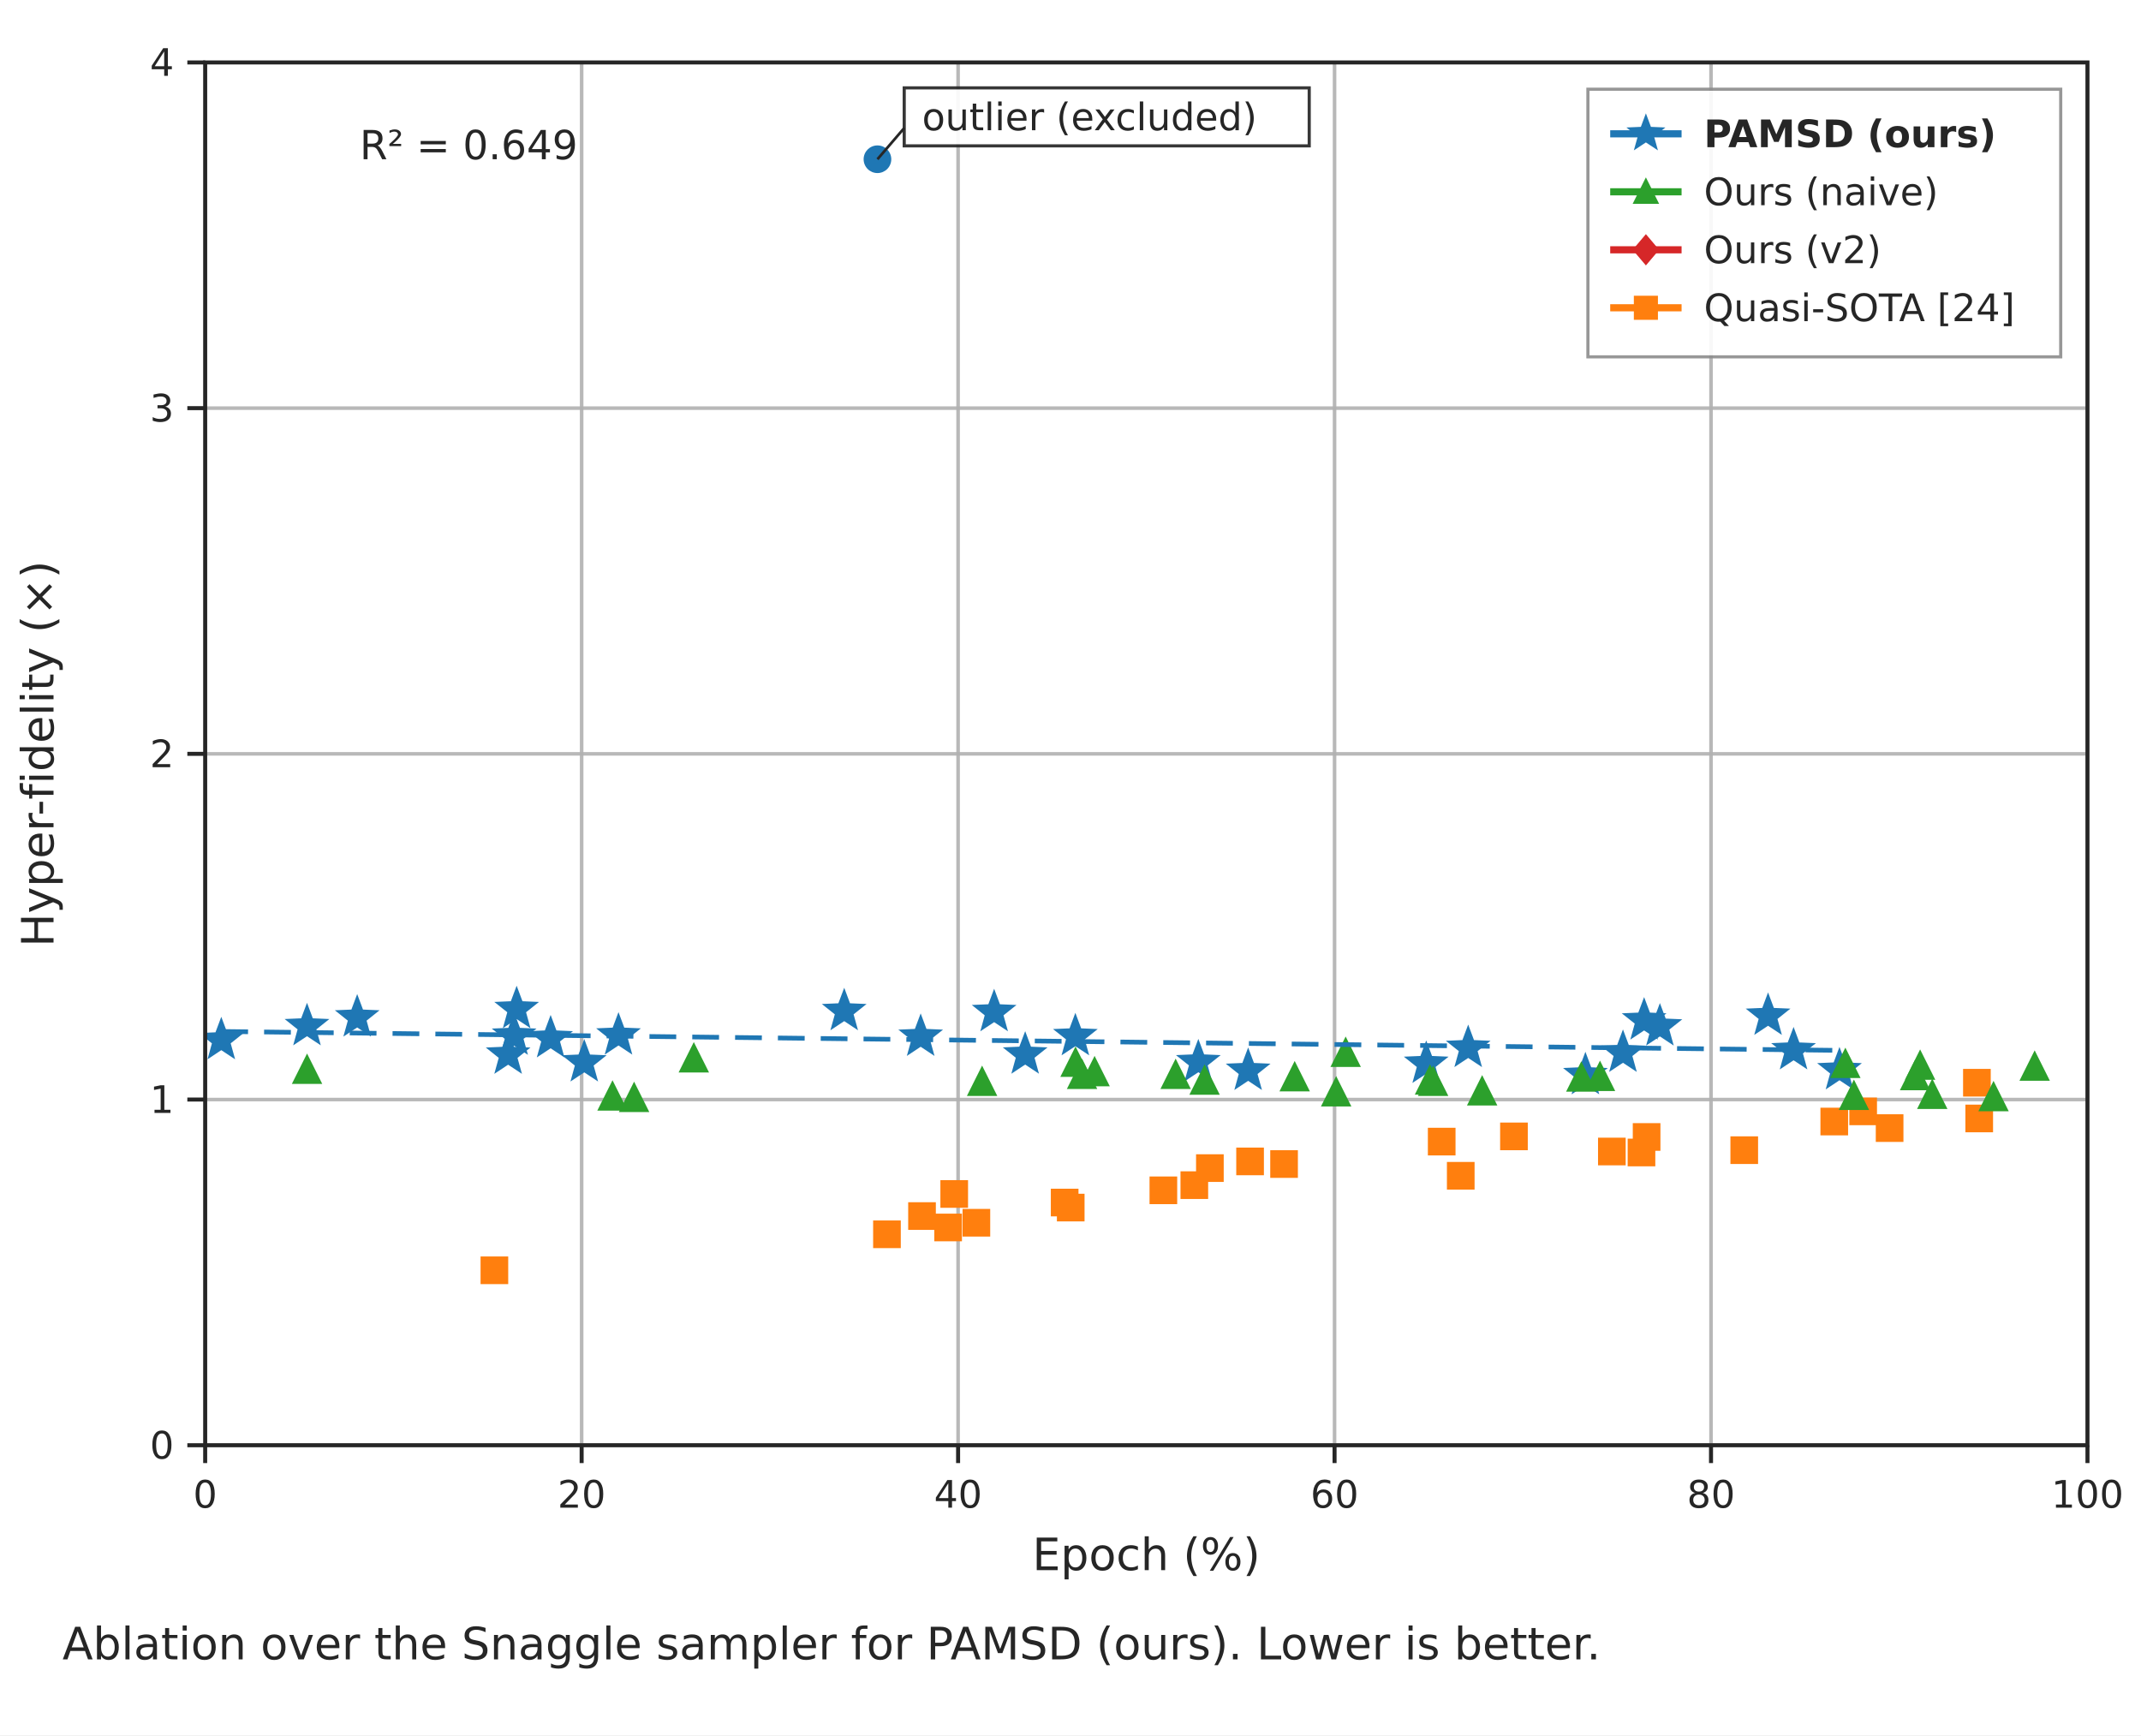
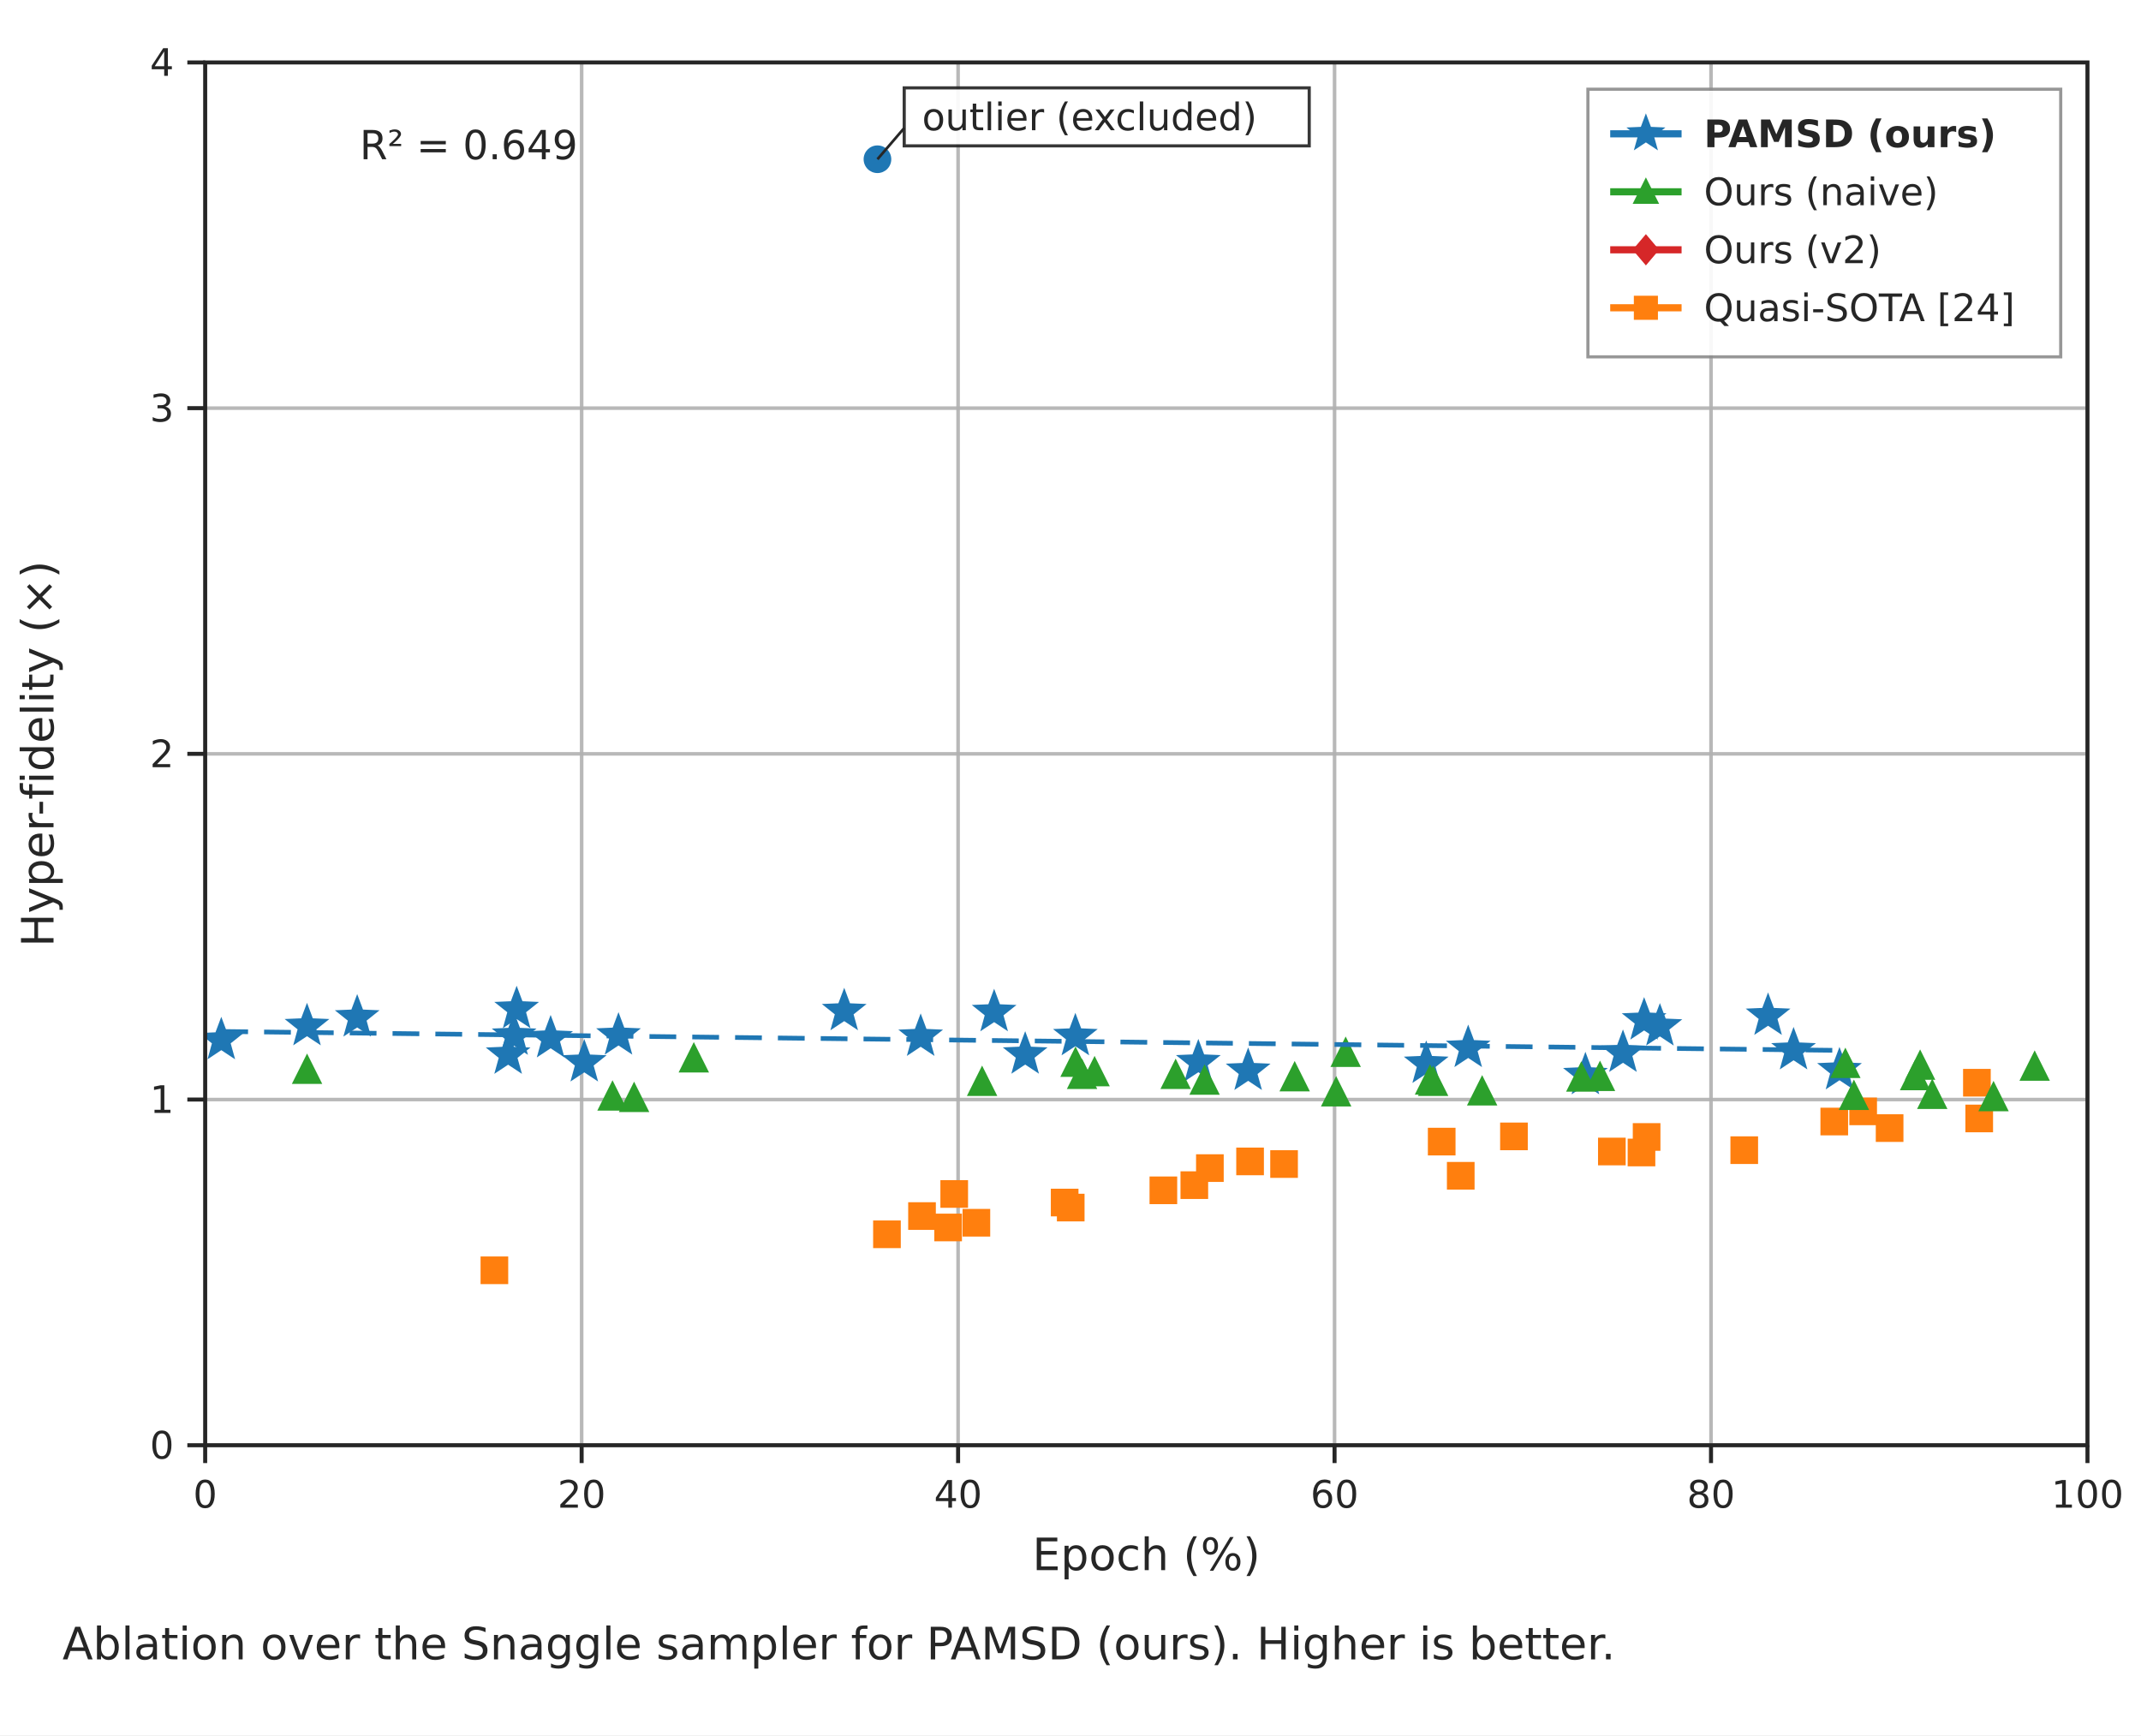
<svg xmlns="http://www.w3.org/2000/svg" viewBox="0 0 480 389" width="480" height="389" font-family="'DejaVu Sans', 'Helvetica Neue', Helvetica, Arial, sans-serif" role="img">
  <defs>
    <pattern id="hatch0" width="5" height="5" patternUnits="userSpaceOnUse" patternTransform="rotate(45)">
      <line x1="0" y1="0" x2="0" y2="5" stroke="#555555" stroke-width="1" />
    </pattern>
    <pattern id="hatch1" width="5" height="5" patternUnits="userSpaceOnUse" patternTransform="rotate(135)">
      <line x1="0" y1="0" x2="0" y2="5" stroke="#555555" stroke-width="1" />
    </pattern>
    <pattern id="hatch2" width="5" height="5" patternUnits="userSpaceOnUse" patternTransform="rotate(0)">
      <line x1="0" y1="0" x2="0" y2="5" stroke="#555555" stroke-width="1" />
    </pattern>
    <pattern id="hatch3" width="5" height="5" patternUnits="userSpaceOnUse" patternTransform="rotate(90)">
      <line x1="0" y1="0" x2="0" y2="5" stroke="#555555" stroke-width="1" />
    </pattern>
  </defs>
  <rect x="0" y="0" width="480" height="389" fill="#ffffff" />
  <g transform="translate(0,0)">
    <clipPath id="clip0">
      <rect x="46" y="14" width="422" height="310" />
    </clipPath>
    <g clip-path="url(#clip0)">
      <line x1="46" y1="14" x2="46" y2="324" stroke="#b0b0b0" stroke-width="0.8" opacity="0.9" />
      <line x1="130.4" y1="14" x2="130.4" y2="324" stroke="#b0b0b0" stroke-width="0.8" opacity="0.9" />
      <line x1="214.8" y1="14" x2="214.8" y2="324" stroke="#b0b0b0" stroke-width="0.8" opacity="0.9" />
      <line x1="299.2" y1="14" x2="299.2" y2="324" stroke="#b0b0b0" stroke-width="0.8" opacity="0.9" />
      <line x1="383.6" y1="14" x2="383.6" y2="324" stroke="#b0b0b0" stroke-width="0.8" opacity="0.9" />
      <line x1="468" y1="14" x2="468" y2="324" stroke="#b0b0b0" stroke-width="0.8" opacity="0.9" />
      <line x1="46" y1="324" x2="468" y2="324" stroke="#b0b0b0" stroke-width="0.8" opacity="0.9" />
      <line x1="46" y1="246.5" x2="468" y2="246.5" stroke="#b0b0b0" stroke-width="0.8" opacity="0.9" />
      <line x1="46" y1="169" x2="468" y2="169" stroke="#b0b0b0" stroke-width="0.8" opacity="0.9" />
      <line x1="46" y1="91.5" x2="468" y2="91.5" stroke="#b0b0b0" stroke-width="0.8" opacity="0.9" />
      <line x1="46" y1="14" x2="468" y2="14" stroke="#b0b0b0" stroke-width="0.8" opacity="0.9" />
      <polygon points="113.92,231.2 115.22,234.68 118.93,234.84 116.02,237.16 117.02,240.74 113.92,238.69 110.82,240.74 111.81,237.16 108.91,234.84 112.62,234.68" fill="#1f77b4" />
      <polygon points="268.66,232.9 269.96,236.38 273.67,236.54 270.76,238.85 271.75,242.43 268.66,240.38 265.56,242.43 266.55,238.85 263.64,236.54 267.35,236.38" fill="#1f77b4" />
      <polygon points="189.27,221.44 190.57,224.92 194.28,225.08 191.37,227.4 192.36,230.97 189.27,228.92 186.17,230.97 187.16,227.4 184.25,225.08 187.96,224.92" fill="#1f77b4" />
      <polygon points="319.75,233.25 321.05,236.73 324.76,236.89 321.85,239.2 322.84,242.78 319.75,240.73 316.65,242.78 317.64,239.2 314.73,236.89 318.45,236.73" fill="#1f77b4" />
      <polygon points="49.61,227.95 50.91,231.43 54.62,231.59 51.72,233.9 52.71,237.48 49.61,235.43 46.52,237.48 47.51,233.9 44.6,231.59 48.31,231.43" fill="#1f77b4" />
      <polygon points="222.88,221.66 224.18,225.14 227.89,225.3 224.98,227.62 225.98,231.2 222.88,229.15 219.78,231.2 220.77,227.62 217.87,225.3 221.58,225.14" fill="#1f77b4" />
      <polygon points="115.83,220.98 117.13,224.46 120.84,224.62 117.94,226.93 118.93,230.51 115.83,228.46 112.74,230.51 113.73,226.93 110.82,224.62 114.53,224.46" fill="#1f77b4" />
      <polygon points="80.08,222.85 81.38,226.33 85.09,226.49 82.19,228.81 83.18,232.39 80.08,230.34 76.98,232.39 77.98,228.81 75.07,226.49 78.78,226.33" fill="#1f77b4" />
      <polygon points="396.39,222.48 397.69,225.96 401.4,226.12 398.5,228.43 399.49,232.01 396.39,229.96 393.29,232.01 394.28,228.43 391.38,226.12 395.09,225.96" fill="#1f77b4" />
      <polygon points="206.41,227.19 207.71,230.67 211.42,230.83 208.52,233.14 209.51,236.72 206.41,234.67 203.31,236.72 204.31,233.14 201.4,230.83 205.11,230.67" fill="#1f77b4" />
      <polygon points="329.16,229.69 330.46,233.17 334.17,233.33 331.27,235.65 332.26,239.23 329.16,237.18 326.06,239.23 327.06,235.65 324.15,233.33 327.86,233.17" fill="#1f77b4" />
      <polygon points="355.44,235.79 356.74,239.27 360.45,239.43 357.54,241.75 358.54,245.33 355.44,243.28 352.34,245.33 353.33,241.75 350.43,239.43 354.14,239.27" fill="#1f77b4" />
      <polygon points="138.66,226.9 139.96,230.38 143.68,230.54 140.77,232.85 141.76,236.43 138.66,234.38 135.57,236.43 136.56,232.85 133.65,230.54 137.36,230.38" fill="#1f77b4" />
      <polygon points="115.26,226.95 116.57,230.43 120.28,230.59 117.37,232.9 118.36,236.48 115.26,234.43 112.17,236.48 113.16,232.9 110.25,230.59 113.96,230.43" fill="#1f77b4" />
      <polygon points="412.4,234.7 413.7,238.18 417.42,238.34 414.51,240.65 415.5,244.23 412.4,242.18 409.31,244.23 410.3,240.65 407.39,238.34 411.1,238.18" fill="#1f77b4" />
      <polygon points="279.83,234.82 281.13,238.3 284.84,238.46 281.93,240.78 282.92,244.36 279.83,242.31 276.73,244.36 277.72,240.78 274.81,238.46 278.53,238.3" fill="#1f77b4" />
      <polygon points="130.99,232.93 132.29,236.41 136,236.57 133.09,238.88 134.09,242.46 130.99,240.41 127.89,242.46 128.88,238.88 125.98,236.57 129.69,236.41" fill="#1f77b4" />
      <polygon points="68.83,224.81 70.13,228.29 73.84,228.45 70.93,230.77 71.92,234.35 68.83,232.3 65.73,234.35 66.72,230.77 63.81,228.45 67.52,228.29" fill="#1f77b4" />
      <polygon points="229.84,231.17 231.14,234.65 234.85,234.81 231.94,237.13 232.93,240.71 229.84,238.66 226.74,240.71 227.73,237.13 224.82,234.81 228.53,234.65" fill="#1f77b4" />
      <polygon points="372.14,224.87 373.44,228.35 377.16,228.51 374.25,230.82 375.24,234.4 372.14,232.35 369.05,234.4 370.04,230.82 367.13,228.51 370.84,228.35" fill="#1f77b4" />
      <polygon points="363.86,230.78 365.16,234.26 368.87,234.42 365.97,236.74 366.96,240.31 363.86,238.26 360.76,240.31 361.76,236.74 358.85,234.42 362.56,234.26" fill="#1f77b4" />
      <polygon points="123.45,227.53 124.75,231.01 128.46,231.17 125.55,233.48 126.54,237.06 123.45,235.01 120.35,237.06 121.34,233.48 118.43,231.17 122.15,231.01" fill="#1f77b4" />
      <polygon points="368.6,223.53 369.91,227.01 373.62,227.17 370.71,229.48 371.7,233.06 368.6,231.01 365.51,233.06 366.5,229.48 363.59,227.17 367.3,227.01" fill="#1f77b4" />
      <polygon points="241.09,227.06 242.39,230.54 246.1,230.7 243.2,233.01 244.19,236.59 241.09,234.54 237.99,236.59 238.99,233.01 236.08,230.7 239.79,230.54" fill="#1f77b4" />
      <polygon points="402.11,230.22 403.41,233.7 407.12,233.86 404.21,236.17 405.2,239.75 402.11,237.7 399.01,239.75 400,236.17 397.09,233.86 400.8,233.7" fill="#1f77b4" />
      <rect x="387.95" y="254.75" width="6.2" height="6.2" fill="#ff7f0e" />
      <rect x="364.91" y="255.27" width="6.2" height="6.2" fill="#ff7f0e" />
      <rect x="235.59" y="266.49" width="6.2" height="6.2" fill="#ff7f0e" />
      <rect x="440.11" y="239.63" width="6.2" height="6.2" fill="#ff7f0e" />
      <rect x="284.78" y="257.86" width="6.2" height="6.2" fill="#ff7f0e" />
      <rect x="440.63" y="247.64" width="6.2" height="6.2" fill="#ff7f0e" />
      <rect x="195.75" y="273.61" width="6.2" height="6.2" fill="#ff7f0e" />
      <rect x="408.13" y="248.33" width="6.2" height="6.2" fill="#ff7f0e" />
      <rect x="358.27" y="255.05" width="6.2" height="6.2" fill="#ff7f0e" />
      <rect x="268.15" y="258.77" width="6.2" height="6.2" fill="#ff7f0e" />
      <rect x="277.16" y="257.27" width="6.2" height="6.2" fill="#ff7f0e" />
      <rect x="236.95" y="267.62" width="6.2" height="6.2" fill="#ff7f0e" />
      <rect x="107.74" y="281.68" width="6.2" height="6.2" fill="#ff7f0e" />
      <rect x="324.39" y="260.49" width="6.2" height="6.2" fill="#ff7f0e" />
      <rect x="264.66" y="262.59" width="6.2" height="6.2" fill="#ff7f0e" />
      <rect x="215.8" y="271.02" width="6.2" height="6.2" fill="#ff7f0e" />
      <rect x="257.72" y="263.75" width="6.2" height="6.2" fill="#ff7f0e" />
      <rect x="203.61" y="269.52" width="6.2" height="6.2" fill="#ff7f0e" />
      <rect x="209.46" y="272.08" width="6.2" height="6.2" fill="#ff7f0e" />
      <rect x="414.61" y="246.05" width="6.2" height="6.2" fill="#ff7f0e" />
      <rect x="336.32" y="251.66" width="6.2" height="6.2" fill="#ff7f0e" />
      <rect x="420.54" y="249.8" width="6.2" height="6.2" fill="#ff7f0e" />
      <rect x="210.83" y="264.57" width="6.2" height="6.2" fill="#ff7f0e" />
      <rect x="320.12" y="252.83" width="6.2" height="6.2" fill="#ff7f0e" />
      <rect x="366.06" y="251.79" width="6.2" height="6.2" fill="#ff7f0e" />
      <polygon points="142.16,242.48 138.75,249.3 145.57,249.3" fill="#2ca02c" />
      <polygon points="245.4,236.71 241.99,243.53 248.81,243.53" fill="#2ca02c" />
      <polygon points="263.57,237.32 260.16,244.14 266.98,244.14" fill="#2ca02c" />
      <polygon points="241.13,234.6 237.72,241.42 244.54,241.42" fill="#2ca02c" />
      <polygon points="456.16,235.47 452.75,242.29 459.57,242.29" fill="#2ca02c" />
      <polygon points="415.64,242.02 412.23,248.84 419.05,248.84" fill="#2ca02c" />
      <polygon points="301.69,232.37 298.28,239.19 305.1,239.19" fill="#2ca02c" />
      <polygon points="137.32,242.17 133.91,248.99 140.73,248.99" fill="#2ca02c" />
      <polygon points="429.35,237.6 425.94,244.42 432.76,244.42" fill="#2ca02c" />
      <polygon points="354.52,237.91 351.11,244.73 357.93,244.73" fill="#2ca02c" />
      <polygon points="299.56,241.23 296.15,248.05 302.97,248.05" fill="#2ca02c" />
      <polygon points="155.55,233.61 152.14,240.43 158.96,240.43" fill="#2ca02c" />
      <polygon points="242.59,237.32 239.18,244.14 246,244.14" fill="#2ca02c" />
      <polygon points="430.48,235.26 427.07,242.08 433.89,242.08" fill="#2ca02c" />
      <polygon points="446.94,242.31 443.53,249.13 450.35,249.13" fill="#2ca02c" />
      <polygon points="270.06,238.61 266.65,245.43 273.47,245.43" fill="#2ca02c" />
      <polygon points="320.6,238.58 317.19,245.4 324.01,245.4" fill="#2ca02c" />
      <polygon points="332.29,241.02 328.88,247.84 335.7,247.84" fill="#2ca02c" />
      <polygon points="220.18,238.88 216.77,245.7 223.59,245.7" fill="#2ca02c" />
      <polygon points="68.84,236.18 65.43,243 72.25,243" fill="#2ca02c" />
      <polygon points="433.2,241.8 429.79,248.62 436.61,248.62" fill="#2ca02c" />
      <polygon points="358.71,237.77 355.3,244.59 362.12,244.59" fill="#2ca02c" />
      <polygon points="321.3,238.88 317.89,245.7 324.71,245.7" fill="#2ca02c" />
      <polygon points="290.26,237.85 286.85,244.67 293.67,244.67" fill="#2ca02c" />
      <polygon points="413.72,234.86 410.31,241.68 417.13,241.68" fill="#2ca02c" />
      <polyline points="49.61,231.24 412.4,235.48" fill="none" stroke="#1f77b4" stroke-width="1.05" stroke-dasharray="6,3.6" stroke-linejoin="round" />
      <circle cx="196.72" cy="35.7" r="3.1" fill="#1f77b4" />
      <text x="105.08" y="35.7" font-size="9" text-anchor="middle" fill="#262626">R² = 0.649</text>
      <rect x="202.72" y="19.7" width="90.8" height="13" fill="#ffffff" stroke="#262626" stroke-width="0.7" opacity="0.92" />
      <text x="206.72" y="29.2" font-size="8.5" text-anchor="start" fill="#262626">outlier (excluded)</text>
      <line x1="196.72" y1="35.7" x2="202.72" y2="28.7" stroke="#262626" stroke-width="0.6" />
    </g>
    <rect x="46" y="14" width="422" height="310" fill="none" stroke="#262626" stroke-width="0.9" />
    <line x1="46" y1="324" x2="46" y2="328" stroke="#262626" stroke-width="0.9" />
    <text x="46" y="338" font-size="8.5" text-anchor="middle" fill="#262626">0</text>
    <line x1="130.4" y1="324" x2="130.4" y2="328" stroke="#262626" stroke-width="0.9" />
    <text x="130.4" y="338" font-size="8.5" text-anchor="middle" fill="#262626">20</text>
    <line x1="214.8" y1="324" x2="214.8" y2="328" stroke="#262626" stroke-width="0.9" />
    <text x="214.8" y="338" font-size="8.5" text-anchor="middle" fill="#262626">40</text>
    <line x1="299.2" y1="324" x2="299.2" y2="328" stroke="#262626" stroke-width="0.9" />
    <text x="299.2" y="338" font-size="8.5" text-anchor="middle" fill="#262626">60</text>
    <line x1="383.6" y1="324" x2="383.6" y2="328" stroke="#262626" stroke-width="0.9" />
    <text x="383.6" y="338" font-size="8.5" text-anchor="middle" fill="#262626">80</text>
    <line x1="468" y1="324" x2="468" y2="328" stroke="#262626" stroke-width="0.9" />
    <text x="468" y="338" font-size="8.5" text-anchor="middle" fill="#262626">100</text>
    <line x1="46" y1="324" x2="42" y2="324" stroke="#262626" stroke-width="0.9" />
    <text x="39" y="327" font-size="8.5" text-anchor="end" fill="#262626">0</text>
    <line x1="46" y1="246.5" x2="42" y2="246.5" stroke="#262626" stroke-width="0.9" />
    <text x="39" y="249.5" font-size="8.5" text-anchor="end" fill="#262626">1</text>
    <line x1="46" y1="169" x2="42" y2="169" stroke="#262626" stroke-width="0.9" />
    <text x="39" y="172" font-size="8.5" text-anchor="end" fill="#262626">2</text>
    <line x1="46" y1="91.5" x2="42" y2="91.5" stroke="#262626" stroke-width="0.9" />
    <text x="39" y="94.5" font-size="8.5" text-anchor="end" fill="#262626">3</text>
    <line x1="46" y1="14" x2="42" y2="14" stroke="#262626" stroke-width="0.9" />
    <text x="39" y="17" font-size="8.5" text-anchor="end" fill="#262626">4</text>
    <text x="257" y="352" font-size="10" text-anchor="middle" fill="#262626">Epoch (%)</text>
    <text x="12" y="169" font-size="10" fill="#262626" text-anchor="middle" transform="rotate(-90 12 169)">Hyper-fidelity (×)</text>
    <rect x="356" y="20" width="106" height="60" fill="#ffffff" opacity="0.9" stroke="#8c8c8c" stroke-width="0.7" />
    <line x1="361" y1="30" x2="377" y2="30" stroke="#1f77b4" stroke-width="1.6" />
    <polygon points="369,25.41 370.13,28.44 373.37,28.58 370.83,30.6 371.7,33.71 369,31.93 366.3,33.71 367.17,30.6 364.63,28.58 367.87,28.44" fill="#1f77b4" />
    <text x="382" y="33" font-size="8.5" text-anchor="start" fill="#262626" font-weight="600">PAMSD (ours)</text>
    <line x1="361" y1="43" x2="377" y2="43" stroke="#2ca02c" stroke-width="1.6" />
    <polygon points="369,39.76 366.03,45.7 371.97,45.7" fill="#2ca02c" />
    <text x="382" y="46" font-size="8.5" text-anchor="start" fill="#262626">Ours (naive)</text>
    <line x1="361" y1="56" x2="377" y2="56" stroke="#d62728" stroke-width="1.6" />
    <polygon points="369,52.49 371.97,56 369,59.51 366.03,56" fill="#d62728" />
    <text x="382" y="59" font-size="8.5" text-anchor="start" fill="#262626">Ours (v2)</text>
    <line x1="361" y1="69" x2="377" y2="69" stroke="#ff7f0e" stroke-width="1.6" />
    <rect x="366.3" y="66.3" width="5.4" height="5.4" fill="#ff7f0e" />
    <text x="382" y="72" font-size="8.5" text-anchor="start" fill="#262626">Quasi-SOTA [24]</text>
  </g>
-   <text x="14" y="372" font-size="10" text-anchor="start" fill="#262626">Ablation over the Snaggle sampler for PAMSD (ours). Lower is better.</text>
+   <text x="14" y="372" font-size="10" text-anchor="start" fill="#262626">Ablation over the Snaggle sampler for PAMSD (ours). Higher is better.</text>
</svg>
